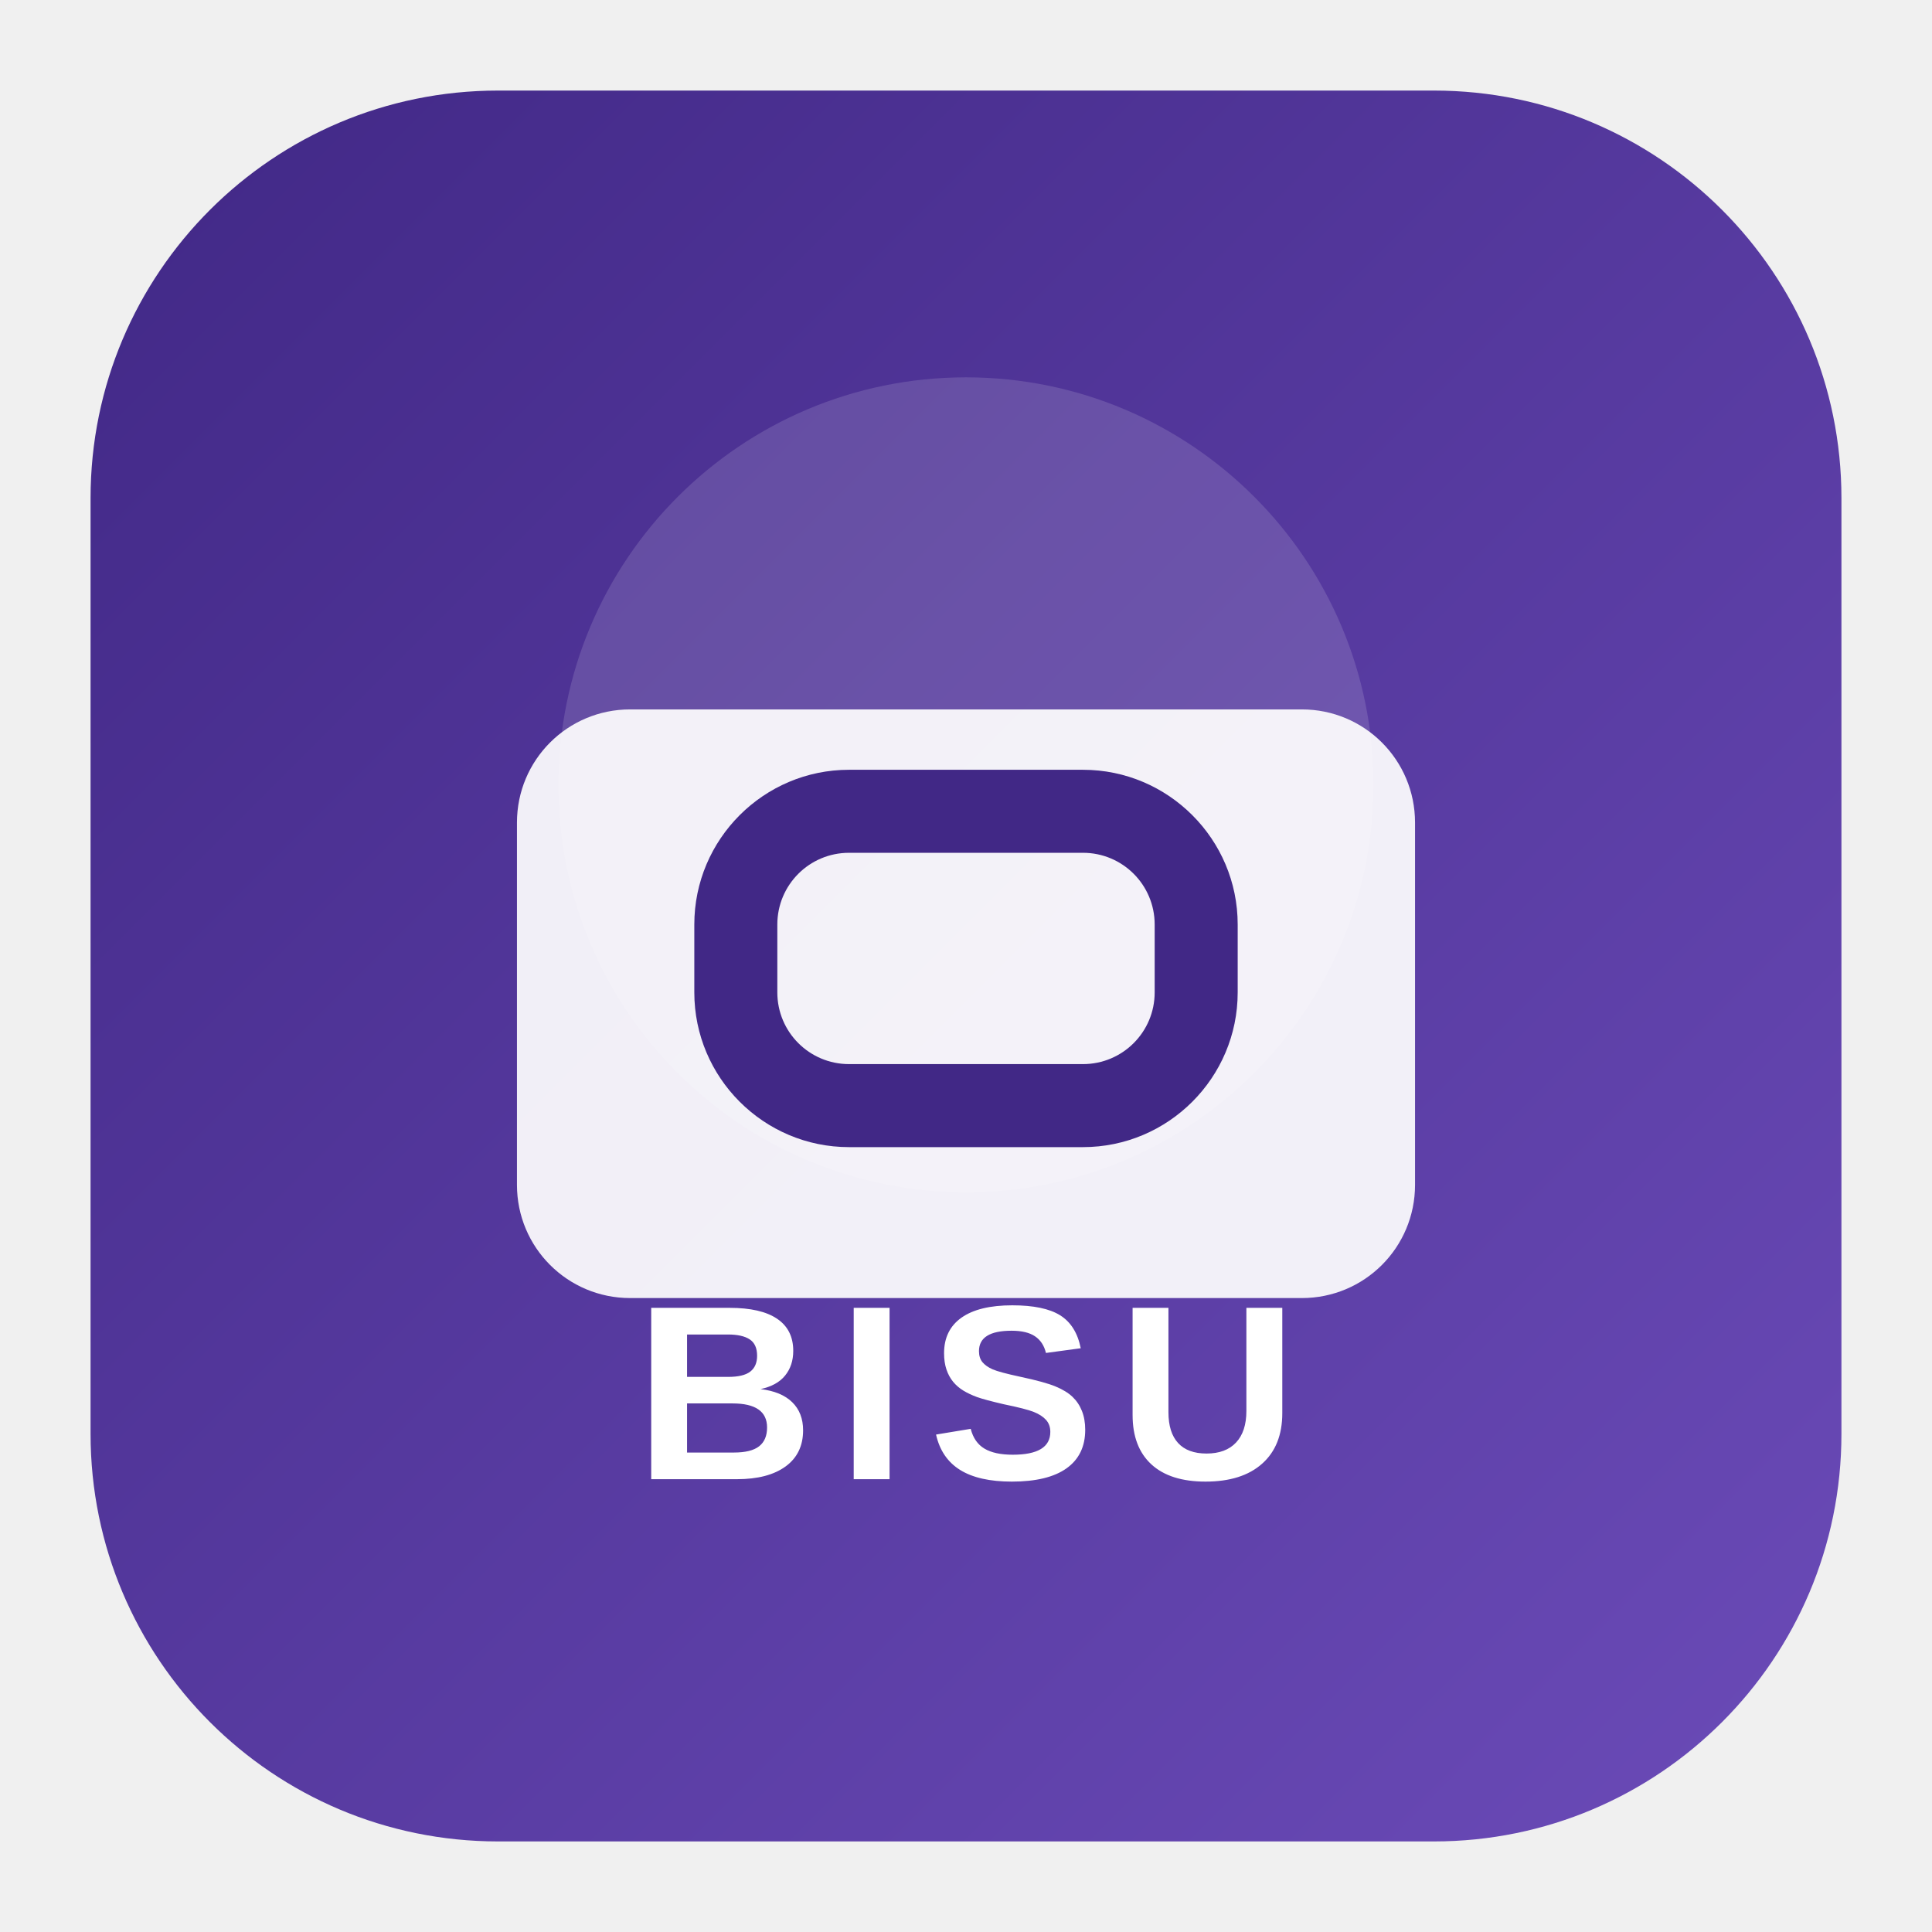
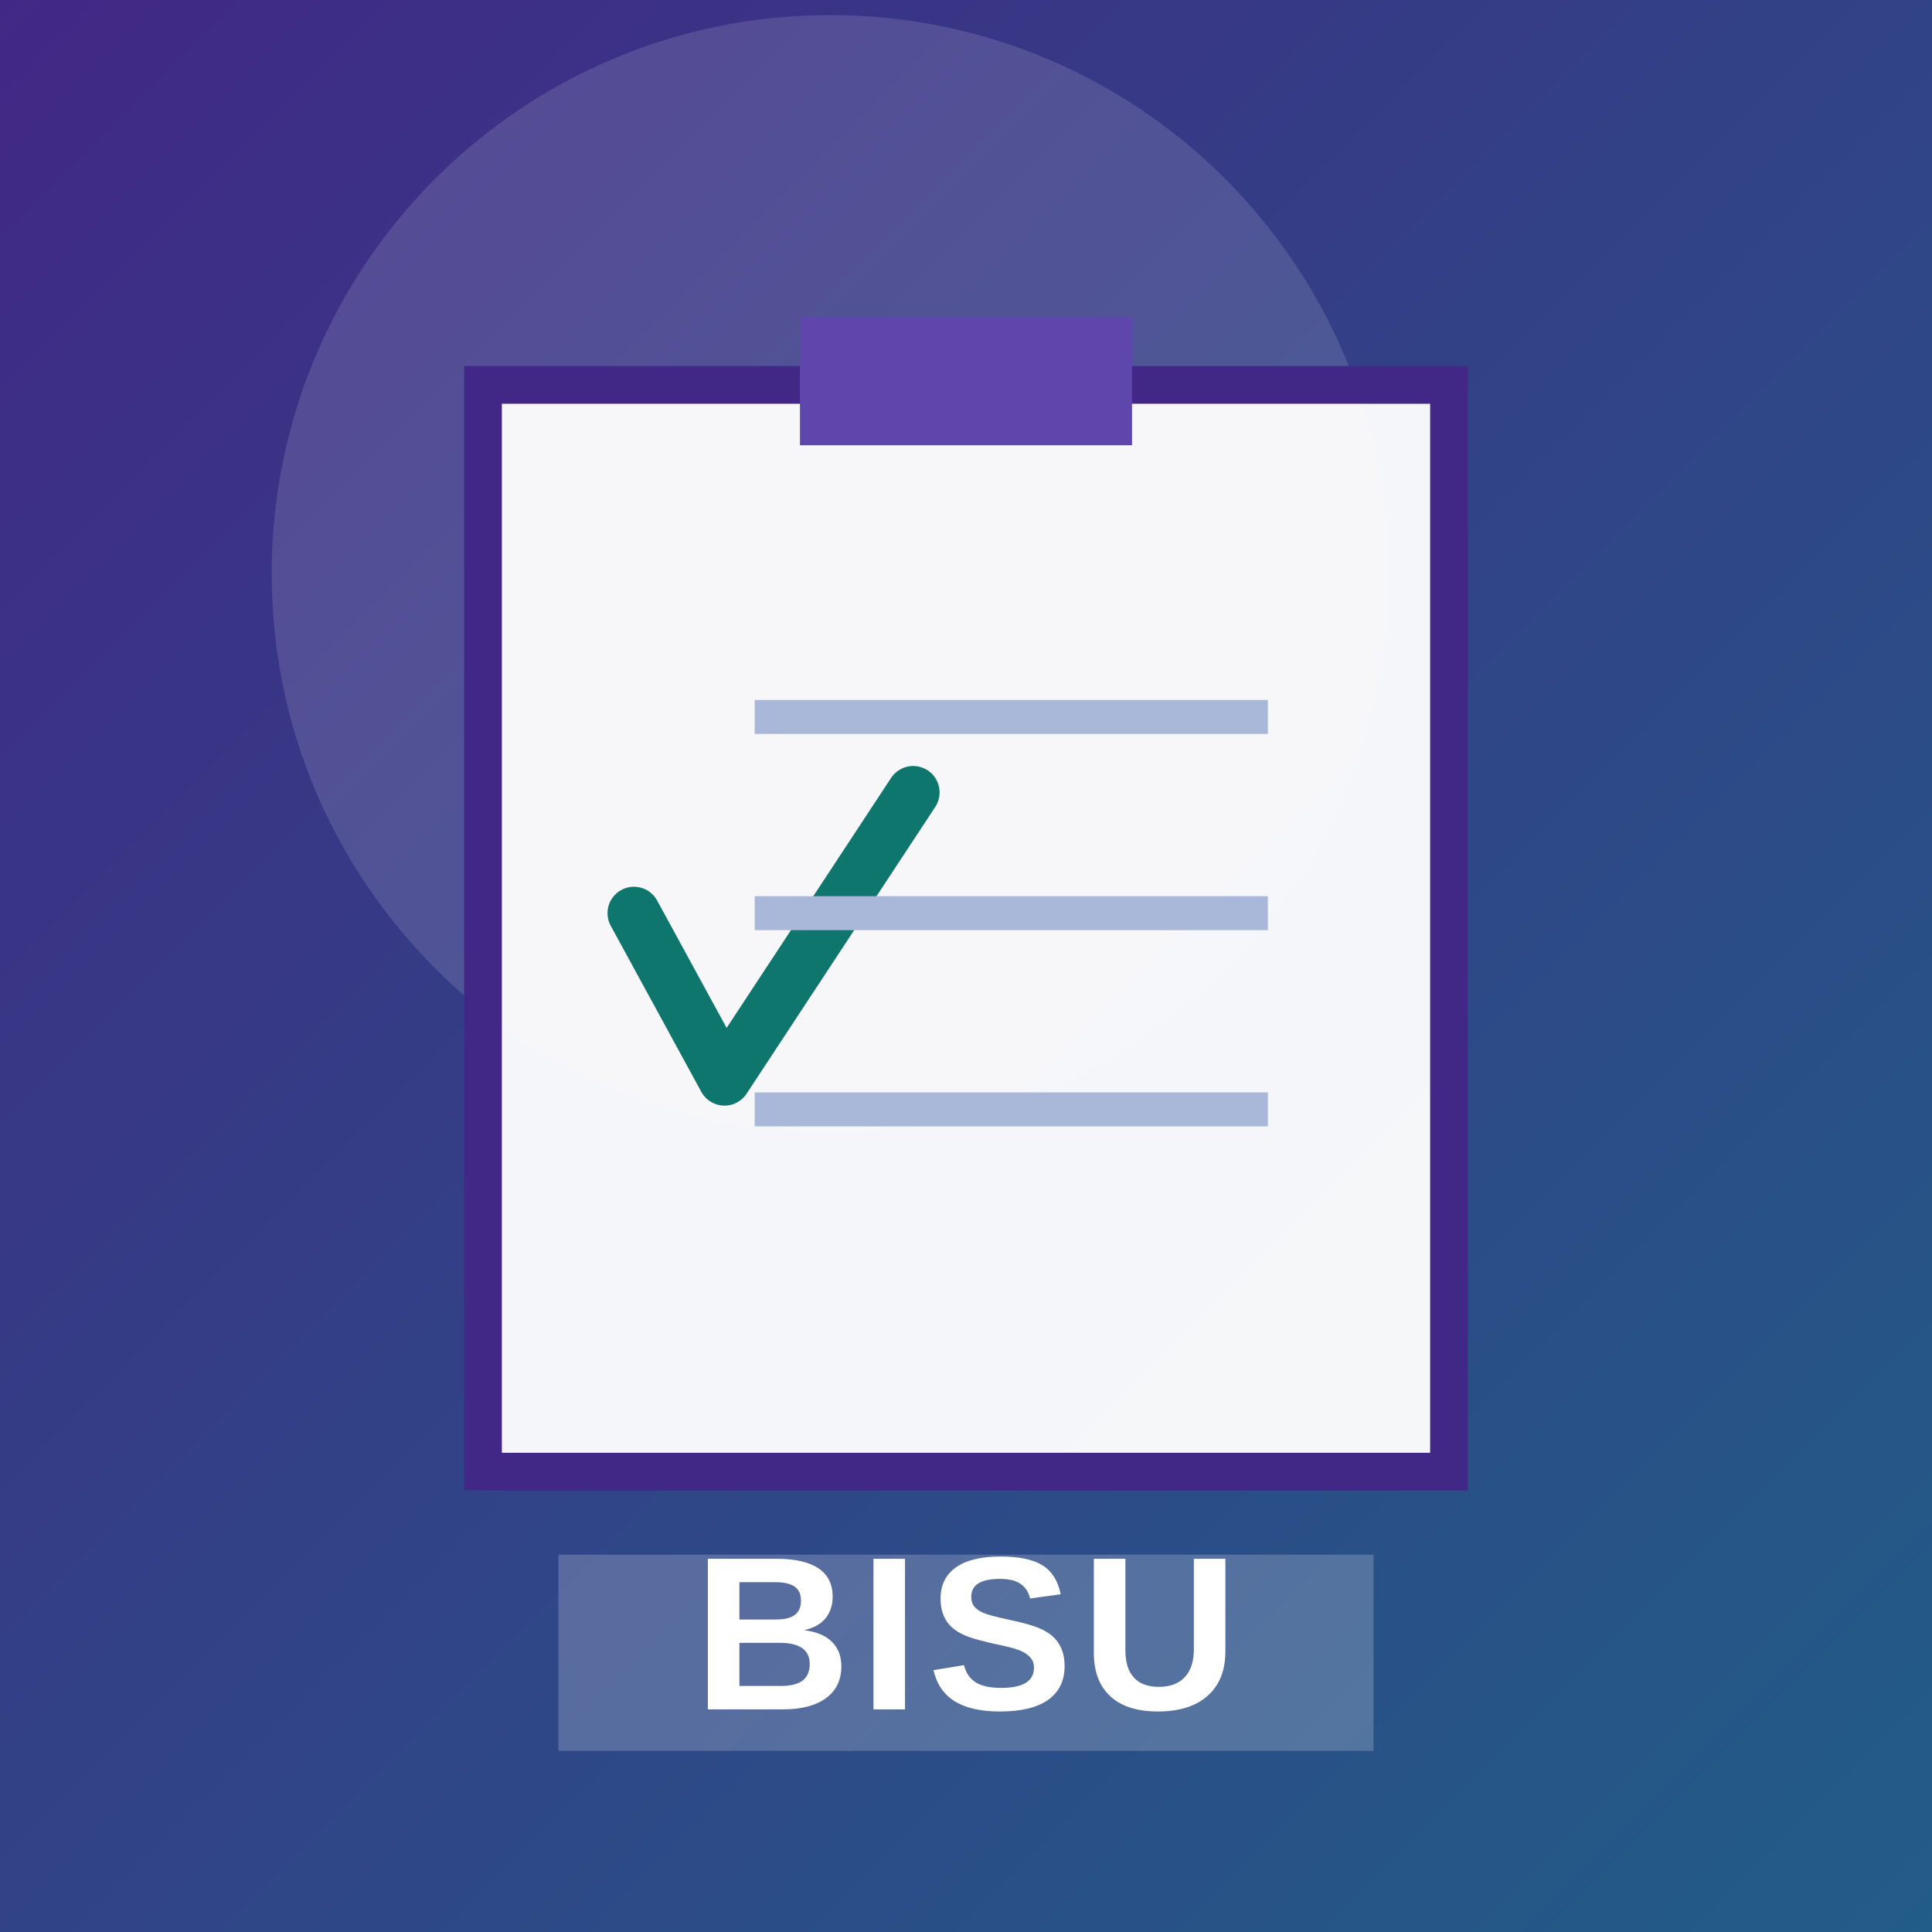
<svg xmlns="http://www.w3.org/2000/svg" viewBox="0 0 512 512" role="img" aria-labelledby="title desc">
  <defs>
    <linearGradient id="bg" x1="0" y1="0" x2="1" y2="1">
      <stop offset="0%" stop-color="#412886" />
-       <stop offset="100%" stop-color="#6b4bb8" />
+       <stop offset="100%" stop-color="#215d87" />
    </linearGradient>
  </defs>
-   <rect x="24" y="24" width="464" height="464" rx="108" fill="url(#bg)" />
-   <circle cx="256" cy="208" r="108" fill="#ffffff" opacity="0.14" />
-   <path d="M167 188h178c16.6 0 30 13.4 30 30v96c0 16.6-13.4 30-30 30H167c-16.6 0-30-13.4-30-30v-96c0-16.6 13.4-30 30-30z" fill="#ffffff" opacity="0.92" />
-   <path d="M184 245c0-22.6 18.4-41 41-41h62c22.6 0 41 18.4 41 41v18c0 22.6-18.4 41-41 41h-62c-22.6 0-41-18.4-41-41v-18zm41-19c-10.5 0-19 8.5-19 19v18c0 10.5 8.5 19 19 19h62c10.5 0 19-8.5 19-19v-18c0-10.5-8.5-19-19-19h-62z" fill="#412886" />
-   <text x="256" y="392" text-anchor="middle" fill="#ffffff" font-size="66" font-family="Segoe UI, Arial, sans-serif" font-weight="700" letter-spacing="6">BISU</text>
+   <rect x="0" y="0" width="512" height="512" fill="url(#bg)" />
+   <circle cx="220" cy="152" r="148" fill="#ffffff" opacity="0.13" />
+   <rect x="128" y="102" width="256" height="288" fill="#ffffff" opacity="0.95" />
+   <rect x="128" y="102" width="256" height="288" fill="none" stroke="#412886" stroke-width="10" />
+   <rect x="212" y="84" width="88" height="34" fill="#5f46ac" />
+   <path d="M168 242l24 44 50-76" fill="none" stroke="#0f766e" stroke-width="14" stroke-linecap="round" stroke-linejoin="round" />
+   <line x1="200" y1="190" x2="336" y2="190" stroke="#a9b8d8" stroke-width="9" />
+   <line x1="200" y1="242" x2="336" y2="242" stroke="#a9b8d8" stroke-width="9" />
+   <line x1="200" y1="294" x2="336" y2="294" stroke="#a9b8d8" stroke-width="9" />
+   <rect x="148" y="412" width="216" height="52" fill="#ffffff" opacity="0.2" />
+   <text x="256" y="453" text-anchor="middle" fill="#ffffff" font-size="58" font-family="Segoe UI, Arial, sans-serif" font-weight="700" letter-spacing="2">BISU</text>
</svg>
